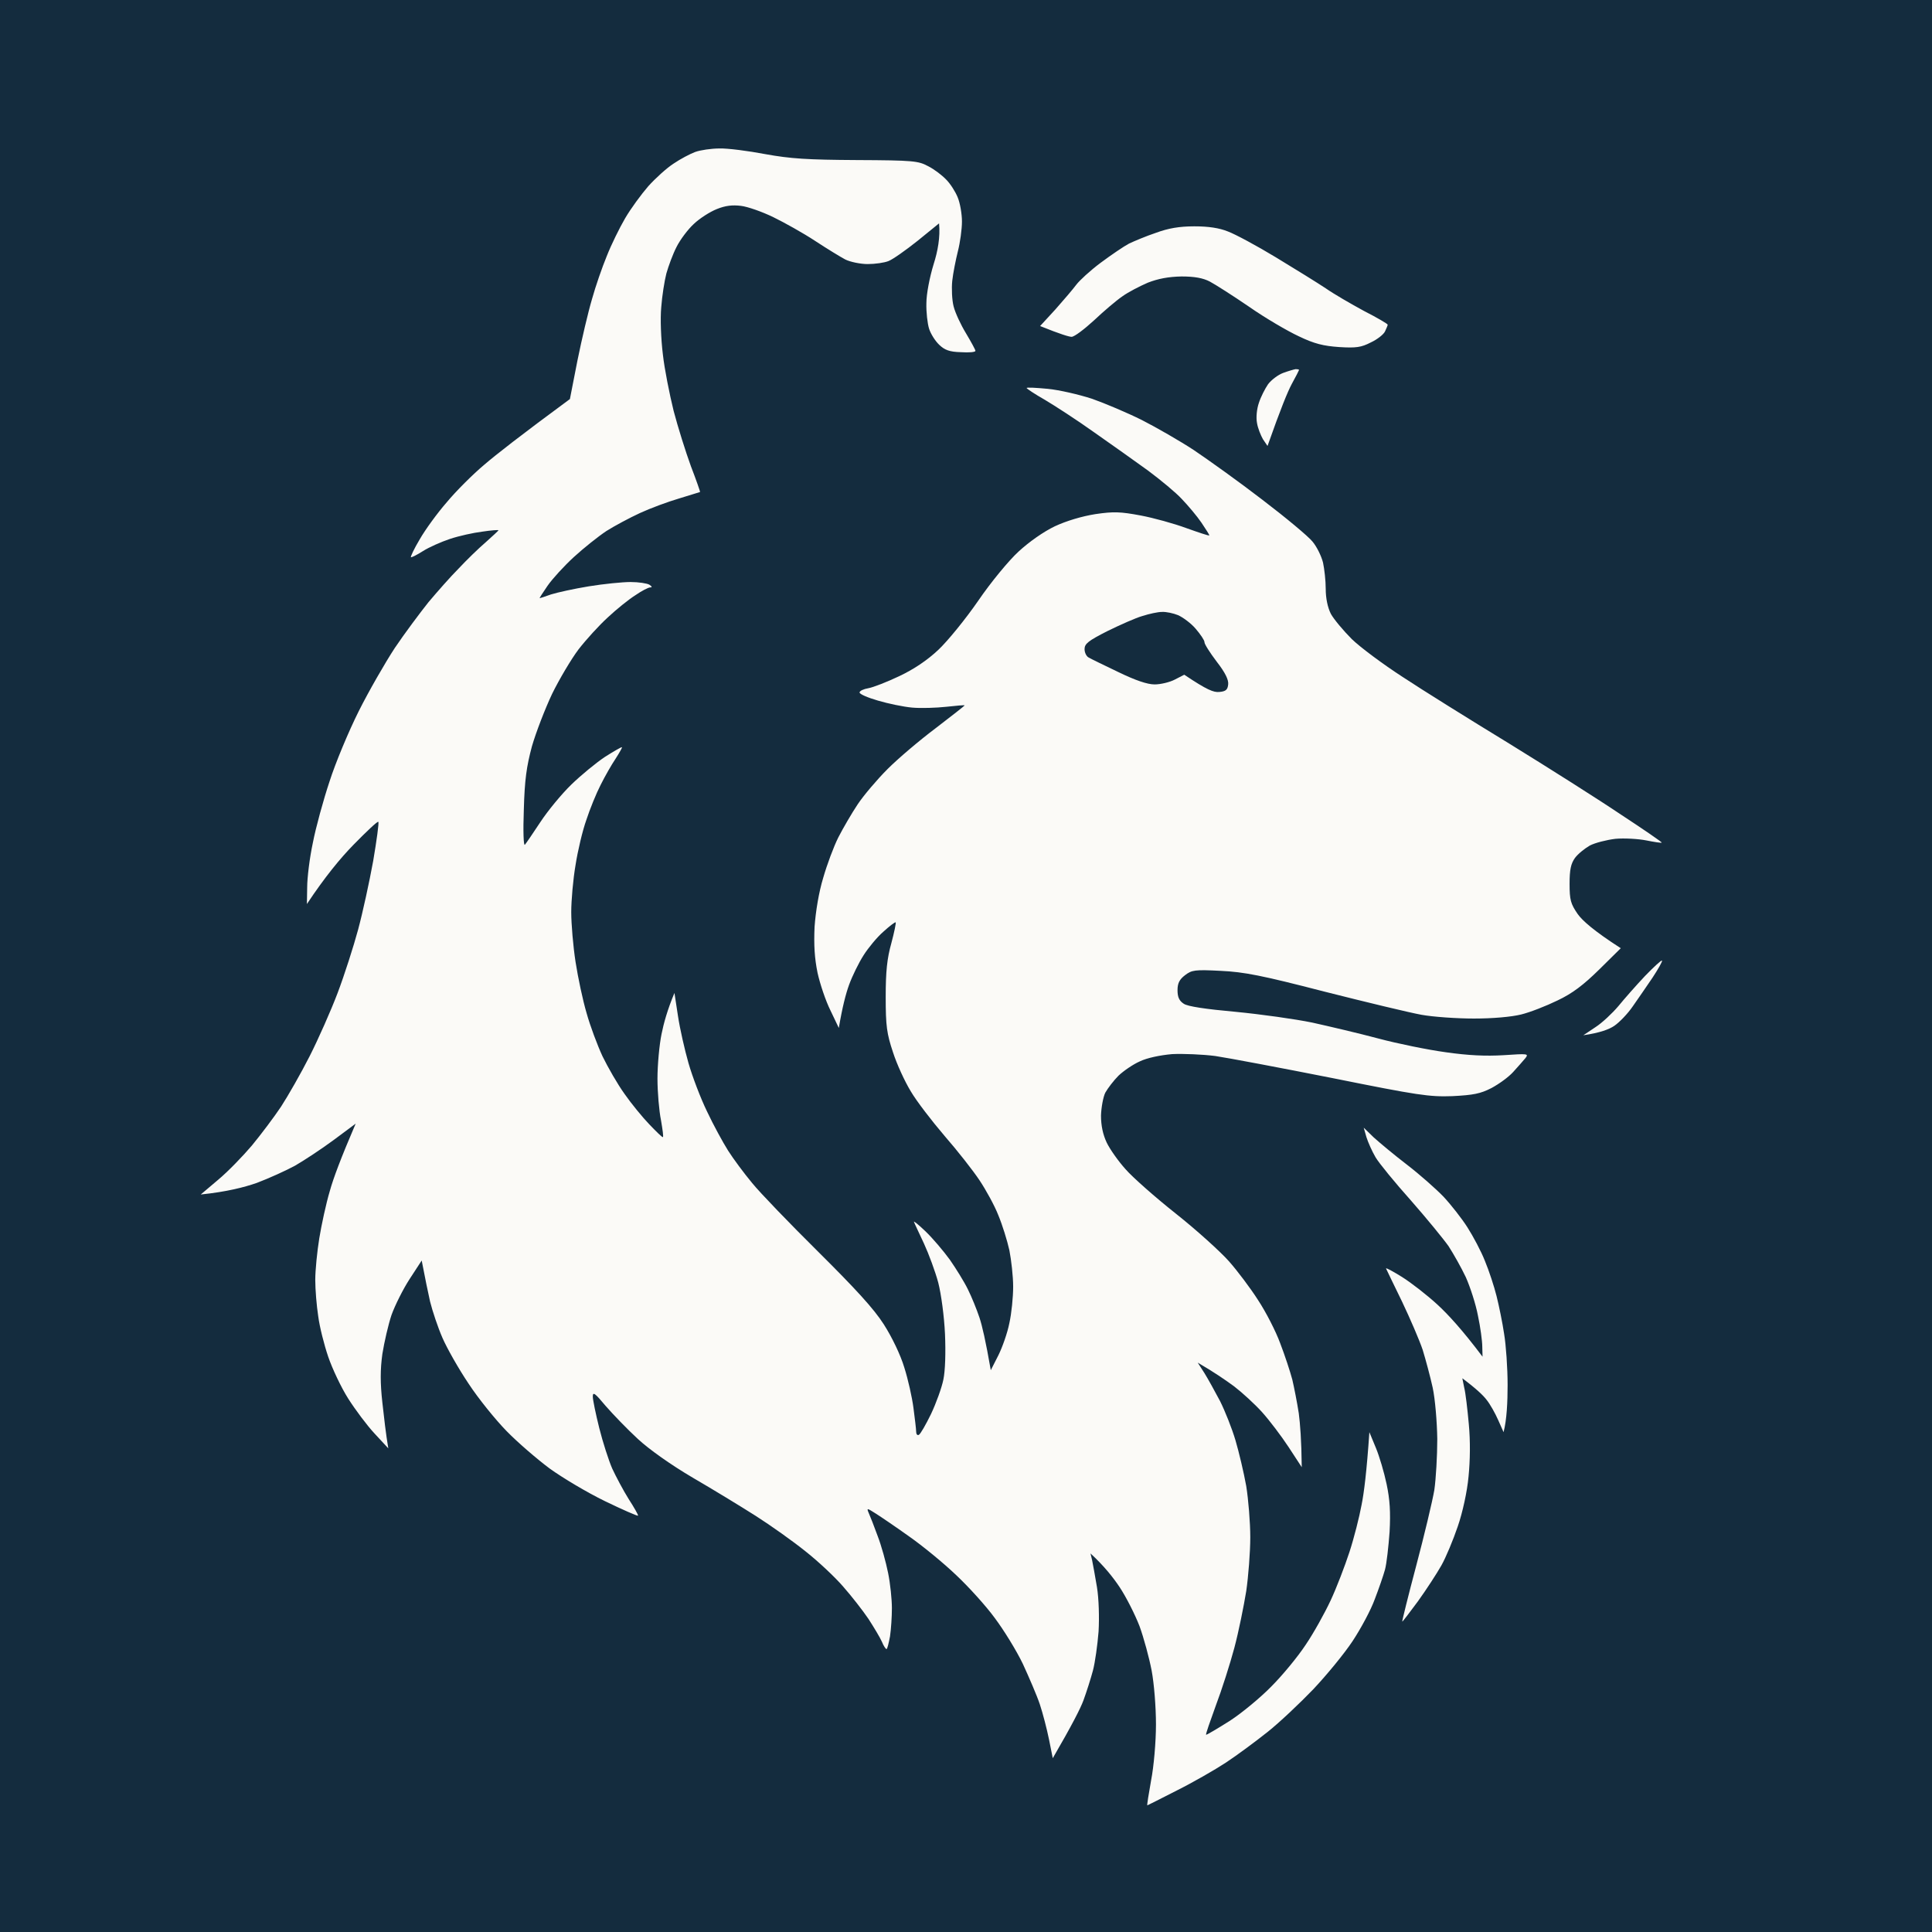
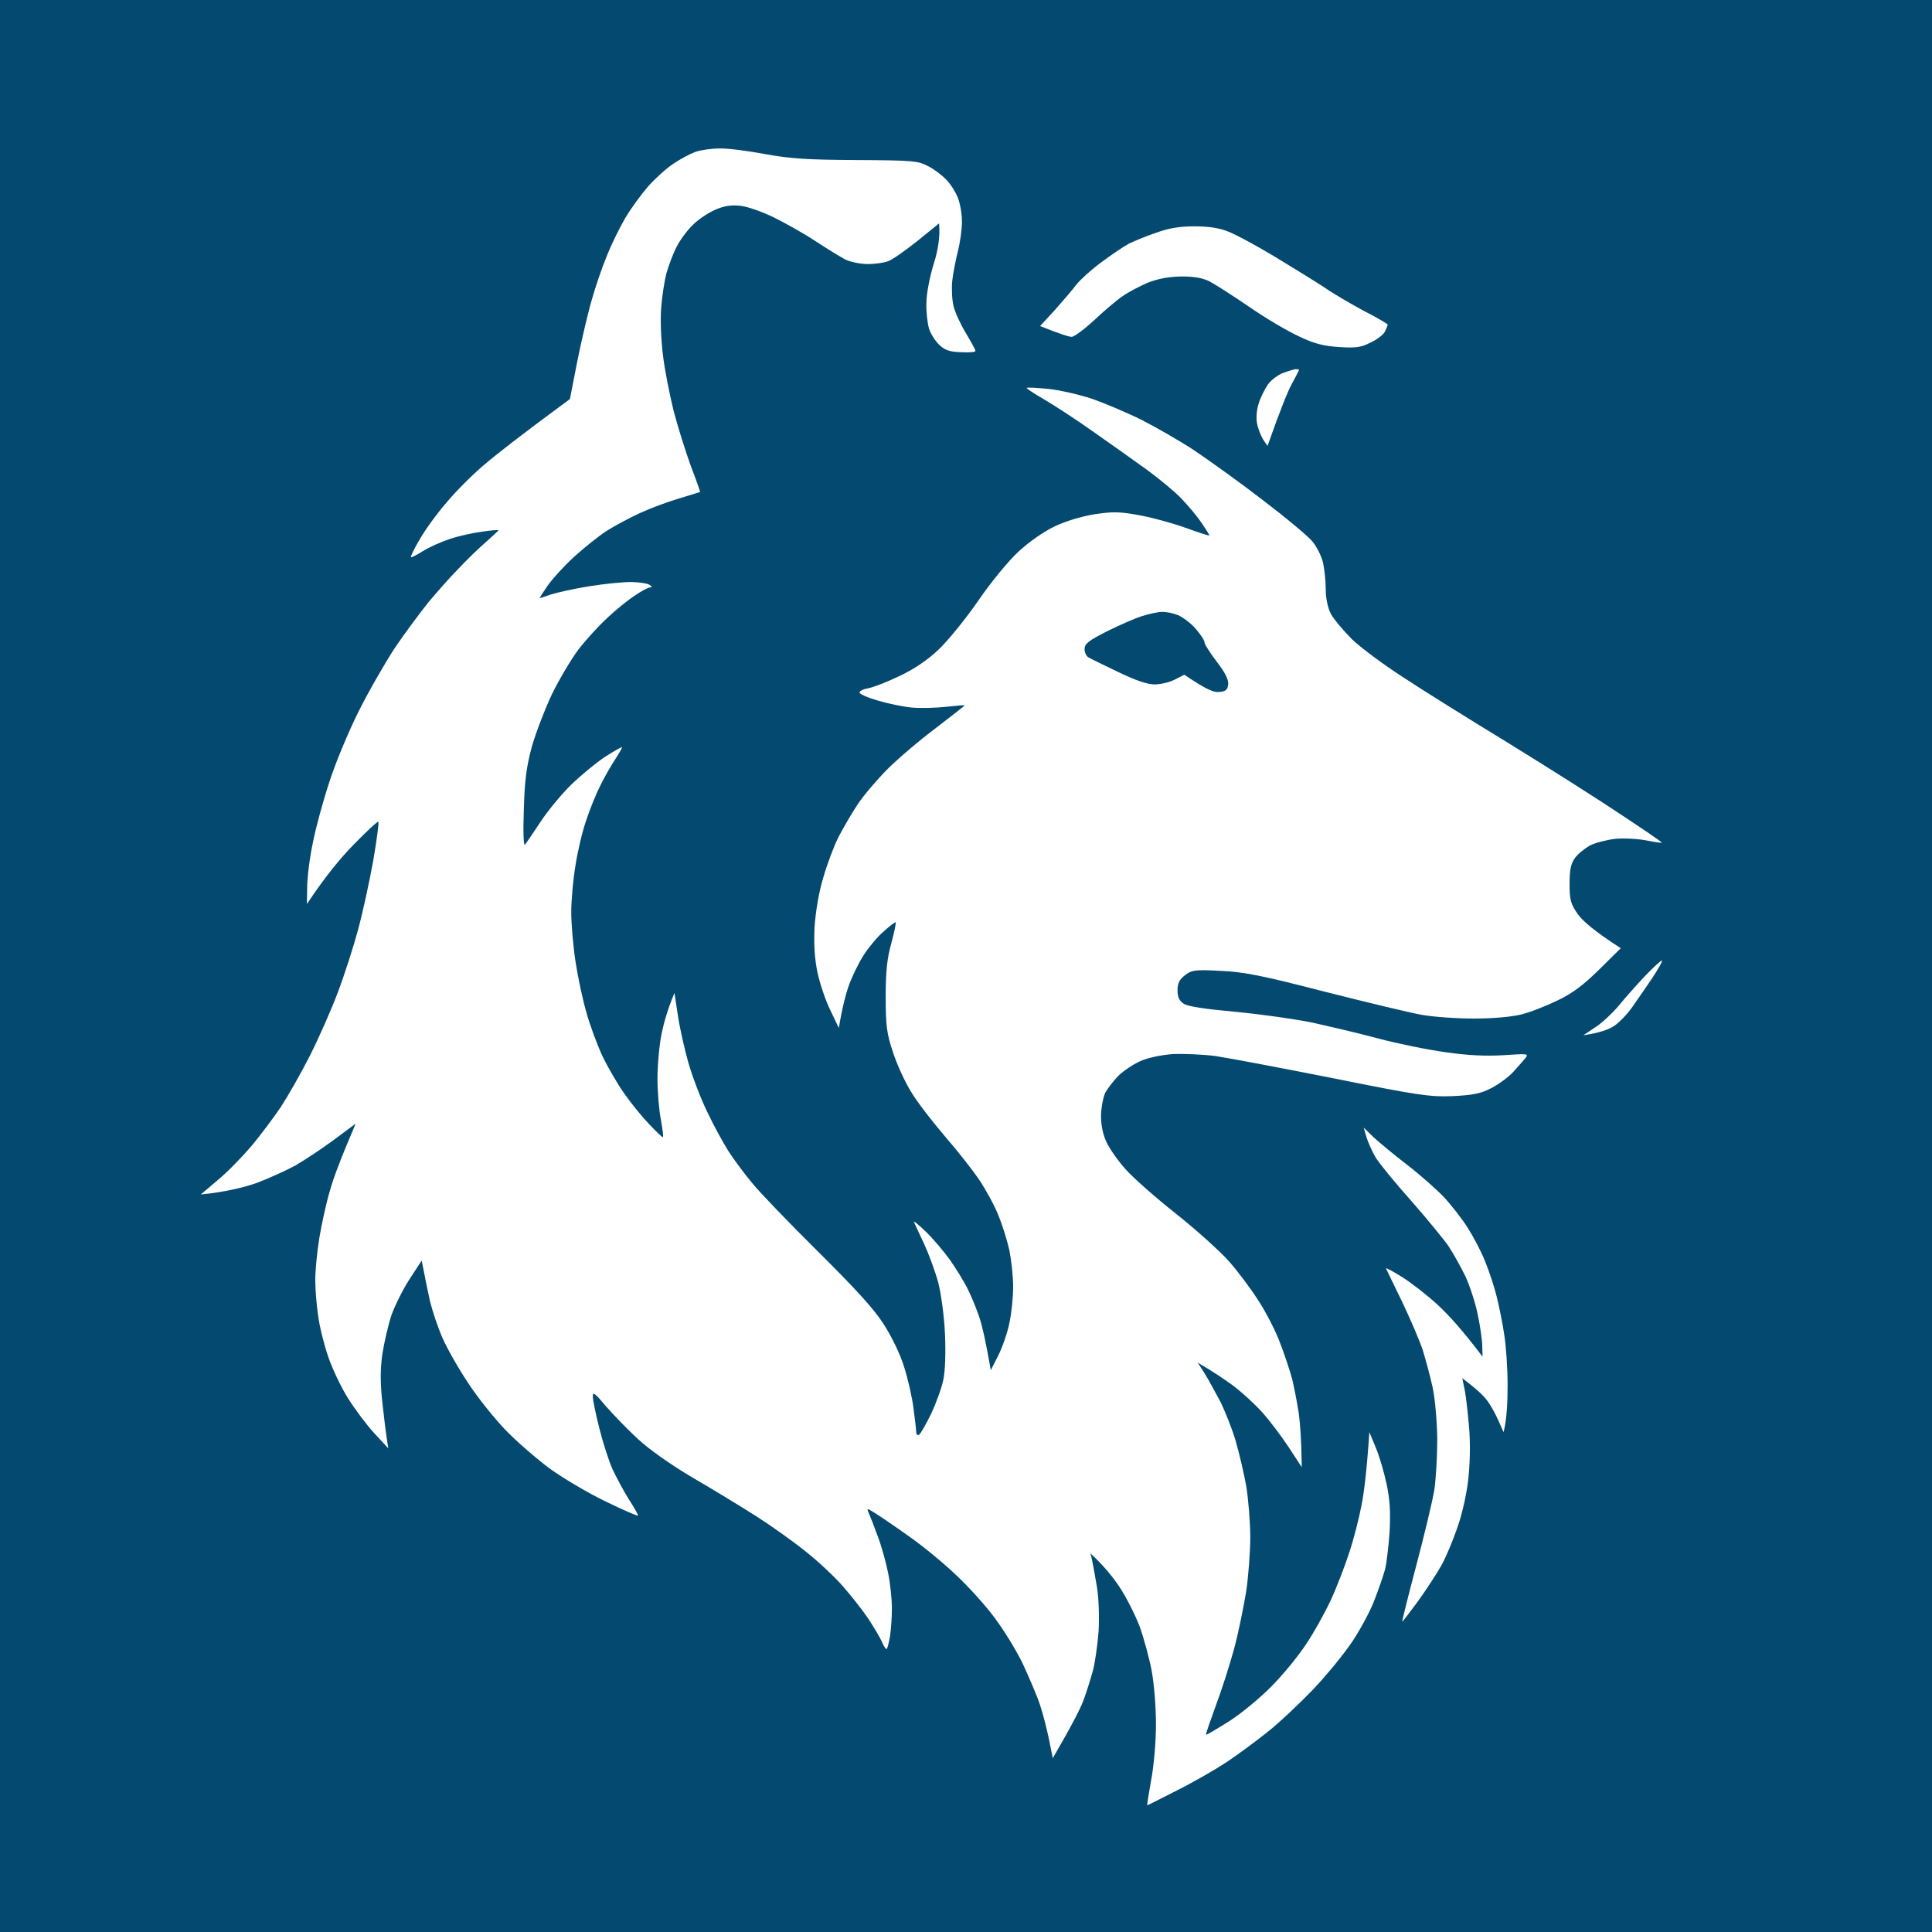
<svg xmlns="http://www.w3.org/2000/svg" version="1.2" viewBox="0 0 717 717" width="717" height="717">
  <style>
- 		.s0 { fill: #142c3e } 
- 		.s1 { fill: #fbfaf7 } 
+ 		.s0 { fill: #044a70 }
+ 		.s1 { fill: #ffffff }
	</style>
  <g id="Background">
    <path id="Path 0" class="s0" d="m-153 479v512h1024v-1024h-1024z" />
    <path id="Path 1" fill-rule="evenodd" class="s1" d="m267 55.1c3-0.1 10.7 0.9 17 2.1 9.4 1.7 15.6 2.1 34 2.2 21 0.1 22.8 0.3 26.5 2.3 2.2 1.1 5.2 3.4 6.7 5 1.5 1.5 3.4 4.5 4.2 6.5 0.9 2.1 1.6 6.2 1.6 9 0 2.9-0.7 7.9-1.5 11-0.8 3.2-1.8 8.2-2.1 11-0.3 2.9-0.1 7.2 0.5 9.5 0.6 2.4 2.7 6.9 4.6 10 1.9 3.2 3.5 6.1 3.5 6.5 0 0.5-2.4 0.7-5.4 0.5-4.2-0.1-6-0.8-8-2.7-1.5-1.4-3.2-4.1-3.8-6-0.6-1.9-1.1-6.2-1-9.5 0-3.4 1.2-9.6 2.7-14.5 1.5-4.7 2.5-10 2-15.1l-8 6.5c-4.4 3.5-9.2 6.9-10.8 7.5-1.5 0.6-4.9 1.1-7.7 1.1-2.7 0-6.5-0.8-8.3-1.7-1.7-0.9-6.8-4-11.2-6.9-4.4-2.9-11.4-6.8-15.5-8.8-4.1-2-9.5-3.9-12-4.2-3.2-0.4-5.8-0.1-9 1.2-2.5 1-6.3 3.4-8.5 5.5-2.2 2-5.1 5.9-6.4 8.5-1.4 2.7-3 7.1-3.8 9.9-0.7 2.7-1.6 8.4-1.9 12.5-0.4 4.3-0.1 11.8 0.6 17.5 0.6 5.5 2.5 14.9 4 21 1.6 6.1 4.5 15.3 6.4 20.5 2 5.2 3.5 9.5 3.4 9.6-0.2 0.1-3.7 1.1-7.8 2.4-4.1 1.2-10.6 3.6-14.5 5.4-3.9 1.8-9.5 4.8-12.5 6.7-3 2-8.4 6.3-12 9.6-3.6 3.3-8 8.1-9.8 10.7-1.7 2.5-3.1 4.6-2.9 4.6 0.1 0 2-0.6 4.2-1.4 2.2-0.7 8.5-2.1 14-3 5.5-0.9 12.5-1.6 15.5-1.6 3 0 6.2 0.5 7 1q1.5 1 0.3 1c-0.7 0-3.2 1.3-5.5 2.9-2.4 1.5-7 5.2-10.2 8.2-3.3 3-8.1 8.3-10.9 11.9-2.7 3.6-7.1 11-9.8 16.5-2.6 5.5-6 14.3-7.5 19.5-2 7.5-2.7 12.4-3 23.5-0.3 8-0.1 13.6 0.4 13 0.5-0.6 3.1-4.4 5.8-8.5 2.7-4.1 7.8-10.3 11.4-13.8 3.6-3.5 9.2-8.1 12.5-10.3 3.3-2.1 6.1-3.7 6.3-3.6 0.2 0.1-0.9 2-2.3 4.2-1.5 2.2-4 6.6-5.6 9.8-1.6 3.1-4 9-5.3 13-1.4 3.9-3.2 11.5-4 16.7-0.9 5.2-1.6 13.1-1.6 17.5 0 4.4 0.7 12.7 1.6 18.5 0.9 5.8 2.7 14.3 4.1 19 1.3 4.7 4 11.9 5.9 16 2 4.1 5.6 10.4 8.2 14 2.5 3.6 6.7 8.7 9.2 11.3 2.5 2.6 4.7 4.8 5 4.7 0.3 0-0.1-2.8-0.7-6.3-0.7-3.4-1.3-10.4-1.3-15.4 0-5.1 0.7-12.6 1.5-16.5 0.8-4 2.2-9.1 4.8-15.3l1.3 8.5c0.7 4.7 2.5 12.6 3.9 17.5 1.4 4.9 4.5 13.1 6.9 18 2.3 4.9 5.9 11.5 7.8 14.5 1.9 3 5.9 8.4 8.9 12 2.9 3.6 14 15.1 24.5 25.5 13.9 13.8 20.7 21.2 24.4 27 3 4.7 6.2 11.3 7.6 16 1.4 4.4 2.9 11.1 3.4 15 0.5 3.9 1 7.8 1 8.8 0 0.9 0.4 1.5 1 1.2 0.6-0.3 2.6-3.8 4.5-7.7 1.9-4 4-9.8 4.6-12.8 0.7-3.3 0.9-10.1 0.6-17-0.3-6.5-1.4-14.7-2.5-19-1.1-4.1-3.5-10.6-5.3-14.5-1.8-3.9-3.5-7.4-3.7-8-0.3-0.6 1.7 1 4.3 3.5 2.6 2.5 6.6 7.2 9 10.5 2.3 3.3 5.4 8.3 6.7 11 1.4 2.8 3.3 7.5 4.3 10.5 1 3 2.3 8.6 4.2 19.5l2.8-5.5c1.5-3 3.4-8.4 4.1-12 0.8-3.6 1.4-9.6 1.4-13.5 0-3.9-0.7-9.9-1.4-13.5-0.8-3.6-2.6-9.4-4.1-13-1.4-3.6-4.6-9.4-7-13-2.4-3.6-8.2-11-13-16.5-4.7-5.5-10.4-12.9-12.5-16.5-2.2-3.6-5.2-10.1-6.6-14.5-2.3-6.9-2.7-9.7-2.7-20.5 0-9.5 0.5-14.3 2.1-20 1.1-4.1 1.8-7.6 1.6-7.7-0.2-0.2-2.3 1.4-4.6 3.5-2.3 2-5.6 6-7.3 8.7-1.8 2.8-4.2 7.7-5.4 11-1.2 3.3-2.5 8.3-3.8 16l-3.1-6.5c-1.8-3.6-3.9-9.9-4.8-14-1.1-5.4-1.4-10.2-1.1-17 0.4-5.7 1.6-13 3.2-18.2 1.4-4.9 3.9-11.6 5.6-15 1.8-3.5 5-9 7.2-12.3 2.2-3.3 7.2-9.2 11.1-13.1 3.9-3.9 11.9-10.7 17.9-15.2 5.9-4.5 10.7-8.3 10.7-8.4 0-0.2-3.1 0.1-6.8 0.5-3.7 0.4-9.4 0.6-12.7 0.3-3.3-0.3-9-1.5-12.7-2.6-3.8-1.1-6.8-2.4-6.8-3 0-0.6 1.5-1.3 3.3-1.6 1.7-0.3 6.9-2.3 11.5-4.5 5.3-2.5 10.4-5.9 14.5-9.8 3.4-3.2 10-11.3 14.7-18.1 4.7-6.9 11.4-15 15-18.3 3.9-3.6 9.3-7.4 13.5-9.4 4.3-2 10-3.7 15-4.5 6.8-1 9.3-0.9 16.8 0.5 4.8 0.9 12.4 3 17 4.7 4.5 1.6 8.3 2.9 8.5 2.7 0.1-0.1-1.2-2.2-2.9-4.7-1.7-2.5-5-6.4-7.3-8.8-2.2-2.4-7.9-7.1-12.6-10.6-4.7-3.4-13.7-9.8-20-14.2-6.3-4.5-14.5-9.8-18.2-12-3.7-2.1-6.7-4.1-6.8-4.4 0-0.3 3.5-0.1 7.8 0.3 4.2 0.4 11.6 2.1 16.5 3.7 4.8 1.7 13.1 5.2 18.5 7.9 5.3 2.7 14 7.7 19.2 11.1 5.2 3.5 16.7 11.7 25.4 18.4 8.8 6.7 17.2 13.7 18.7 15.6 1.6 1.9 3.3 5.4 3.9 7.8 0.5 2.3 1 6.7 1 9.7 0 3.5 0.7 6.9 1.9 9.3 1.1 2 4.6 6.2 7.8 9.4 3.2 3.1 11.7 9.4 18.8 14 7.1 4.7 24.9 15.8 39.5 24.7 14.6 9 33.4 20.9 41.7 26.5 8.4 5.5 15.2 10.2 15 10.3-0.1 0.2-2.7-0.2-5.7-0.8-3-0.6-8.2-0.9-11.5-0.6-3.3 0.4-7.6 1.5-9.5 2.5-1.9 1.1-4.4 3.1-5.5 4.6-1.5 2.1-2 4.3-2 9.6 0 6 0.4 7.4 3 11.2 1.7 2.4 5.9 6.2 16 12.7l-8 7.9c-5.9 5.8-10 8.9-15.5 11.5-4.1 2-10.2 4.4-13.5 5.2-3.7 0.9-10.5 1.5-17.5 1.5-6.3 0-15.1-0.6-19.5-1.4-4.4-0.8-20.6-4.7-36-8.6-23.2-6-29.8-7.3-38.5-7.7-9.6-0.5-10.7-0.3-13.2 1.6-2.1 1.6-2.8 3-2.8 5.6 0 2.5 0.6 3.9 2.3 5 1.4 1 8.1 2 19.2 3 9.4 0.9 22.2 2.7 28.5 4 6.3 1.4 17.4 4 24.5 5.9 7.1 1.9 18.4 4.2 25 5.1 8.4 1.2 14.8 1.5 21.5 1.1 9-0.6 9.4-0.6 8.1 1.1-0.8 1-2.9 3.3-4.5 5.1-1.7 1.9-5.3 4.5-8.1 6-4.1 2.1-6.7 2.6-14.5 3-8.6 0.3-12.7-0.3-44.5-6.7-19.2-3.8-38.8-7.5-43.5-8.2-4.7-0.6-11.9-0.9-16-0.7-4.5 0.4-9.3 1.4-12 2.7-2.5 1.1-6 3.5-7.9 5.3-1.8 1.8-4 4.7-4.9 6.3-0.8 1.6-1.5 5.5-1.6 8.5 0 3.7 0.7 7 2.1 10 1.2 2.5 4.3 6.9 7 9.9 2.6 3 11.1 10.5 18.8 16.6 7.7 6.1 16.5 14.1 19.6 17.6 3.1 3.5 8 10 10.8 14.4 2.9 4.4 6.6 11.6 8.2 16 1.7 4.4 3.7 10.5 4.5 13.5 0.7 3 1.8 8.6 2.4 12.5 0.5 3.9 1 9.9 1.1 20l-4.9-7.5c-2.7-4.1-7.1-9.9-9.8-12.9-2.7-3-7.4-7.3-10.4-9.6-3-2.2-7.3-5.2-13.5-8.8l2.5 3.9c1.3 2.1 3.9 6.8 5.8 10.4 1.8 3.6 4.4 10.1 5.7 14.5 1.3 4.4 3.1 12 4 17 0.8 5 1.5 13.5 1.5 19 0 5.5-0.7 14.5-1.5 20-0.9 5.5-2.8 15-4.4 21-1.6 6-4.7 15.7-6.9 21.5-2.1 5.8-3.8 10.6-3.6 10.8 0.2 0.1 4.1-2.2 8.7-5.1 4.5-2.9 11.5-8.7 15.5-12.8 4.1-4.1 9.8-11 12.7-15.4 3-4.4 7.1-11.8 9.3-16.5 2.2-4.7 5.3-12.8 7-18 1.7-5.2 3.7-13.1 4.5-17.5 0.9-4.4 1.9-12.3 2.9-27l2.4 5.8c1.3 3.1 3.1 9.2 4 13.5 1.2 5.7 1.5 10.3 1.1 17.7-0.4 5.5-1.1 11.8-1.7 14-0.6 2.2-2.3 7.1-3.8 11-1.4 3.9-5.1 10.8-8.2 15.5-3.1 4.7-9.7 12.7-14.6 17.9-4.9 5.1-12.5 12.3-16.9 15.8-4.4 3.5-11.4 8.7-15.5 11.4-4.1 2.7-12.3 7.4-18.3 10.4-5.9 3-10.8 5.5-10.9 5.5-0.2 0 0.5-4.2 1.4-9.3 1-5.1 1.8-14.3 1.8-20.7 0-6.6-0.7-15.2-1.6-20-0.9-4.7-2.9-12.1-4.5-16.5-1.7-4.4-5-10.9-7.4-14.5-2.4-3.6-5.8-7.9-10.8-12.5l0.6 2.5c0.3 1.4 1.1 5.9 1.8 10 0.7 4.3 0.9 11.3 0.6 16.5-0.4 5-1.3 11.5-2.1 14.5-0.8 3-2.4 8-3.5 11-1.1 3-4.2 9.1-11.4 21.5l-1.4-7c-0.8-3.9-2.3-9.7-3.4-13-1.1-3.3-4-10-6.3-15-2.4-5-7.1-12.6-10.4-17-3.2-4.4-9.7-11.6-14.4-16-4.6-4.4-12.4-10.8-17.4-14.3-4.9-3.5-10.5-7.3-12.4-8.5-3.3-2.1-3.4-2.1-2.6-0.2 0.5 1.1 2 4.9 3.3 8.5 1.4 3.6 3.1 9.8 3.9 13.8 0.8 3.9 1.4 9.8 1.4 13 0 3.1-0.3 7.8-0.7 10.5-0.5 2.6-1 4.7-1.3 4.7-0.3 0-1.1-1.2-1.7-2.7-0.7-1.6-3-5.4-5-8.5-2.1-3.1-6.3-8.5-9.4-12-3-3.5-9.3-9.4-14-13.1-4.6-3.7-12.9-9.6-18.4-13.1-5.5-3.5-16-9.9-23.4-14.2-8-4.7-16.2-10.5-20.4-14.4-3.9-3.6-9.2-9.1-11.9-12.2-4-4.8-4.8-5.4-4.8-3.5 0 1.2 1.1 6.5 2.4 11.7 1.3 5.2 3.5 12 4.8 15 1.4 3 4.1 8.1 6.1 11.3 2 3.1 3.6 5.9 3.5 6.2-0.2 0.2-5.7-2.2-12.3-5.4-6.6-3.2-15.8-8.7-20.5-12.1-4.7-3.5-11.9-9.7-16-13.9-4.1-4.2-10.5-12.1-14.1-17.6-3.7-5.5-8-13.1-9.7-17-1.7-3.9-3.7-9.9-4.6-13.5-0.8-3.6-1.8-8.4-3.1-15.2l-4.5 6.9c-2.4 3.7-5.4 9.7-6.7 13.3-1.2 3.6-2.7 10.1-3.4 14.5-0.8 5.8-0.8 10.8 0 18 0.6 5.5 1.3 11.6 2.2 17l-5.1-5.5c-2.8-3-7.2-8.9-9.8-13-2.6-4.1-5.9-11.1-7.4-15.5-1.5-4.4-3.2-11.1-3.7-15-0.6-3.9-1.1-9.9-1.1-13.5 0-3.6 0.7-10.6 1.5-15.5 0.8-4.9 2.5-12.8 3.9-17.5 1.3-4.7 4.1-12.2 9.6-25l-8.2 6.1c-4.6 3.4-11 7.6-14.3 9.5-3.3 1.8-9.7 4.7-14.2 6.4-4.6 1.6-11.1 3.3-20.8 4.3l6.5-5.5c3.6-3 9.2-8.8 12.5-12.7 3.3-4 8.2-10.5 10.8-14.4 2.6-4 7.4-12.4 10.6-18.7 3.2-6.3 7.9-16.9 10.4-23.5 2.5-6.6 5.9-17.2 7.6-23.5 1.7-6.3 4.2-17.8 5.6-25.5 1.3-7.7 2.2-14.2 1.9-14.5-0.3-0.3-4.4 3.6-9.2 8.5-4.8 4.9-10.6 11.9-17.3 22l0.1-6.2c0-3.5 0.9-10.9 2.1-16.5 1.1-5.7 3.9-15.9 6.2-22.8 2.2-6.9 7.1-18.6 10.8-26 3.7-7.4 9.8-18 13.4-23.5 3.7-5.5 9.4-13.1 12.5-17 3.2-3.8 8.2-9.5 11.2-12.5 2.9-3.1 7.4-7.5 10.1-9.8 2.6-2.3 4.7-4.3 4.7-4.4 0-0.2-2.7 0-6 0.5-3.3 0.4-8.7 1.6-12 2.7-3.3 1.1-7.8 3.1-10 4.5-2.2 1.4-4.2 2.4-4.5 2.3-0.2-0.2 1.2-3.2 3.3-6.7 2-3.5 6.5-9.7 10-13.7 3.4-4.1 9.7-10.4 14-14 4.2-3.6 13.1-10.6 31.7-24.3l2.8-14.3c1.6-7.9 4-18.1 5.4-22.8 1.3-4.7 3.8-11.9 5.5-16 1.6-4.1 4.7-10.4 6.8-14 2.1-3.6 6-8.9 8.6-11.9 2.7-3 6.9-6.8 9.4-8.4 2.5-1.7 6.1-3.6 8-4.3 1.9-0.7 6-1.3 9-1.3zm176.3 28.9c5.2 0 9.2 0.6 12.4 1.9 2.7 1 10.7 5.3 17.8 9.6 7.1 4.3 15.5 9.5 18.5 11.5 3 2.1 9.4 5.8 14.2 8.4 4.9 2.5 8.8 4.8 8.8 5.1 0 0.3-0.5 1.4-1 2.5-0.5 1.1-2.9 3-5.3 4.1-3.5 1.8-5.4 2.1-11.7 1.7-5.8-0.4-9.2-1.2-15-4-4.1-1.9-12.5-6.8-18.5-11-6-4.1-12.6-8.3-14.5-9.3-2.5-1.3-5.6-1.9-10.5-1.9-4.9 0.1-8.6 0.8-12.5 2.3-3 1.3-7.3 3.5-9.5 5.1-2.2 1.5-6.9 5.5-10.5 8.9-3.6 3.3-7.3 6.1-8.3 6.1-0.9 0-4-0.9-11.7-4l5.7-6.2c3.1-3.5 6.6-7.6 7.7-9.1 1.2-1.6 5.2-5.3 9.1-8.2 3.9-2.9 8.6-6.1 10.5-7.1 1.9-0.9 6.4-2.8 10-4 4.6-1.7 8.7-2.4 14.2-2.4zm37.5 53c0.7 0 1.3 0.1 1.3 0.3 0 0.1-1.2 2.5-2.7 5.2-1.5 2.8-4.1 9.1-9 23l-1.7-2.5c-0.8-1.4-1.9-4.1-2.2-6-0.4-2-0.1-5.2 0.7-7.5 0.7-2.2 2.3-5.3 3.4-6.9 1.2-1.6 3.7-3.5 5.6-4.2 1.9-0.7 4-1.3 4.6-1.4zm136 219.5c0.2 0.3-1.4 3.1-3.5 6.3-2.1 3.1-5.4 7.9-7.3 10.6-1.9 2.8-5 6-6.9 7.3-1.9 1.3-5.3 2.6-11.5 3.5l4.5-3c2.5-1.6 6.3-5.2 8.5-7.8 2.2-2.7 6.6-7.7 9.9-11.2 3.3-3.4 6.1-6 6.3-5.7zm-110.7 62l3.7 3.6c2.1 1.9 7.6 6.5 12.3 10.1 4.7 3.6 10.8 9 13.6 11.9 2.8 3 6.8 8.1 8.9 11.4 2.1 3.3 5.1 8.9 6.5 12.5 1.5 3.6 3.4 9.4 4.3 13 0.9 3.6 2.2 9.9 2.8 14 0.7 4.1 1.3 12.7 1.3 19 0 6.3-0.3 12.9-1.5 17.5l-2-4.5c-1.1-2.5-3-5.9-4.3-7.5-1.2-1.6-3.8-4.1-9-8l0.7 3.5c0.5 1.9 1.2 8 1.7 13.5 0.6 6.3 0.5 13.5-0.1 19.5-0.5 5.5-2.2 13.3-4 18.5-1.7 5-4.4 11.5-6.1 14.5-1.7 3-5.6 9-8.7 13.3-3.1 4.2-5.7 7.6-5.8 7.5-0.1-0.2 2.2-9.5 5.2-20.8 3-11.3 6-23.9 6.7-28 0.6-4.1 1.1-12.7 1.1-19-0.1-6.4-0.8-14.8-1.7-19-0.9-4.1-2.6-10.4-3.7-14-1.2-3.6-4.7-11.7-7.7-18-3.1-6.3-5.7-11.8-5.9-12.2-0.2-0.5 2.5 1 5.9 3.1 3.5 2.2 9.4 6.8 13.2 10.3 3.8 3.5 9.1 9.2 16.7 19.3l-0.1-3.7c0-2.1-0.7-7.3-1.6-11.5-0.8-4.3-2.9-10.7-4.5-14.3-1.7-3.6-4.6-8.7-6.4-11.5-1.9-2.7-8.2-10.4-14-17-5.9-6.6-11.8-13.8-13.1-16-1.3-2.2-2.8-5.6-3.4-7.5zm-449 298.5h36v108h78v30h-114zm246 8.5c6.4 0.2 15.4 1.1 20 2 4.7 0.9 11.8 2.6 15.8 3.8 4 1.2 7.3 2.4 7.2 2.7 0 0.3-1.5 6.4-3.3 13.5-2.4 9.2-3.7 13-4.7 12.9-0.8-0.1-5.5-1.4-10.5-2.8-4.9-1.5-13.9-3.4-20-4.3-8.7-1.3-12-1.3-16.2-0.4-3.8 0.8-6 1.9-7.8 4.1-1.4 1.7-2.5 4.3-2.5 6 0 1.7 1.1 4.2 2.4 5.8 1.4 1.6 5 3.6 8.8 4.9 3.5 1.3 13 3.8 21.1 5.8 8.1 1.9 17.3 4.8 20.5 6.4 3.2 1.6 7.4 4.7 9.4 6.8 2.1 2.1 4.8 6.1 6 8.8 1.8 4 2.3 6.8 2.3 14.5 0 7-0.5 11-1.9 15-1.3 3.5-3.8 7.4-7 10.9-2.8 2.9-7.3 6.6-10.1 8.2-2.7 1.5-8.6 3.7-13 4.9-6.1 1.6-11.1 2.1-21.5 2.1-7.4 0-16.6-0.5-20.5-1.1-3.8-0.6-10.1-1.9-14-3-3.8-1-9.5-2.8-18.5-6l9-27 7.3 3c4 1.7 12 4.2 17.7 5.6 7.1 1.8 13.5 2.7 19.5 2.7 5 0.1 10.6-0.4 12.5-1 2-0.7 4.8-2.6 6.3-4.2 1.5-1.7 2.7-4.2 2.7-5.6 0-1.4-0.6-3.9-1.5-5.5-0.9-1.8-3.1-3.8-5.7-5-2.3-1-11.9-3.8-21.3-6-9.3-2.2-19.7-5.3-23-6.8-3.3-1.6-7.9-4.6-10.3-6.8-2.4-2.1-5.5-6.4-7-9.4-2.3-4.8-2.7-6.7-2.6-15 0-8.3 0.4-10.3 2.8-15.5 1.6-3.3 4.1-7.6 5.6-9.5 1.5-1.9 4.9-4.9 7.6-6.7 2.7-1.8 7.5-4.2 10.7-5.3 3.2-1.1 8.1-2.4 11-3 2.9-0.5 10.4-0.7 16.7-0.5zm119-0.3c4.2-0.1 12 0.5 17.5 1.3 5.5 0.8 14.1 2.6 19 4 5 1.4 9.4 2.8 9.7 3.3 0.4 0.4-0.7 6.6-2.5 13.7-2.9 11.2-3.6 13-5.2 12.8-1.1-0.1-5.6-1.3-10-2.6-4.4-1.4-12.9-3.3-19-4.2-8.6-1.3-12.1-1.4-16.5-0.6-3.7 0.7-6.4 1.9-8.2 3.8-2.1 2.1-2.8 3.7-2.8 6.6 0 2.3 0.8 4.4 2 5.7 1.1 1.1 3.4 2.7 5 3.5 1.7 0.8 11.7 3.7 22.3 6.3 11.8 3 21.3 6 24.6 7.8 3 1.6 7.2 4.9 9.3 7.4 2.2 2.5 4.7 6.8 5.6 9.5 1.1 3.3 1.7 8.1 1.7 14 0 8.1-0.3 9.7-3.1 15.5-1.9 3.9-5.1 8.3-8 11-2.7 2.4-7.6 5.7-10.9 7.2-3.3 1.5-9.3 3.5-13.5 4.4-4.5 1-12.4 1.6-20 1.6-7.6 0-16-0.6-21.5-1.7-4.9-0.9-13-3-18-4.6-4.9-1.6-9.5-3.2-10.2-3.6-0.9-0.6-0.3-3.7 2.8-12.8 2.2-6.6 4.2-12.6 4.4-13.2 0.4-1 2.5-0.5 7.8 1.8 4 1.8 11.5 4.3 16.7 5.6 6.7 1.7 12.6 2.5 19.5 2.6 5.5 0.1 11.6-0.4 13.5-1.1 2-0.6 4.7-2.3 6-3.7 1.8-1.9 2.5-3.8 2.5-6.5 0-2.4-0.7-4.6-2-6-1.1-1.2-3.8-3.1-6-4.2-2.2-1.1-9.8-3.3-17-4.9-7.1-1.5-15.9-3.7-19.5-4.8-3.5-1.1-8.9-3.5-11.9-5.3-3-1.8-6.9-5.1-8.5-7.3-1.7-2.2-3.9-6.7-5-10-1.4-4.5-1.7-7.9-1.4-13.5 0.4-5.2 1.4-9.3 3.2-13.2 1.5-3.2 4.6-7.9 7-10.5 2.4-2.7 7-6.2 10.3-8 3.2-1.7 8.3-3.8 11.3-4.7 3.1-0.8 6.9-1.7 8.5-1.9 1.7-0.2 6.4-0.5 10.5-0.5zm191-0.1c4.7 0 11.7 0.6 15.5 1.4 3.9 0.8 9.5 2.7 12.5 4.2 3.1 1.5 8 5.2 11.1 8.2 3 3.1 7.1 8.7 9.1 12.6 2 3.9 4.4 10.1 5.4 14 1.3 5 1.8 11.1 1.9 36l-83.5 0.5 0.6 3.8c0.3 2 1.4 5.5 2.3 7.7 1 2.2 3.4 5.8 5.3 8 2 2.2 6 5.1 8.9 6.4 3.6 1.6 8 2.6 12.9 2.9 4.9 0.3 10.5-0.1 16-1.2 4.7-1 12-3.3 24-8.6l5.8 11.3c3.1 6.1 5.9 11.4 6 11.7 0.2 0.3-3.2 2.1-7.5 4.2-4.3 2-10.5 4.3-13.8 5.2-3.3 0.8-8.4 2-11.5 2.6-3 0.6-11.3 1.1-18.5 1.1-9.4 0-15-0.6-20.5-2-4.1-1-10.4-3.3-14-5.1-4-2-9-5.8-13-9.9-4.2-4.2-7.8-9-9.8-13.1-1.7-3.6-4.1-10.1-5.2-14.5-1.4-5.6-2-11.2-2-18.7 0-6 0.7-14.3 1.6-18.5 0.9-4.4 3.5-11.8 6-17 3.4-7.2 6-10.9 11.2-16.1 4.7-4.8 9-7.9 14.2-10.5 4.2-2.1 10.5-4.4 14-5.1 3.6-0.8 10.4-1.5 15-1.5zm-424 3.9h35v126h-35zm306 0h35v126h-35z" />
    <path id="Path 2" class="s0" d="m424 228.6c-2.5 0.7-8.3 3.3-13 5.6-7.1 3.6-8.5 4.7-8.5 6.7 0 1.3 0.7 2.7 1.5 3.1 0.8 0.5 5.8 2.9 11 5.4 6.4 3.1 10.8 4.6 13.5 4.6 2.2 0 5.6-0.8 7.5-1.8l3.5-1.8c8.5 5.7 10.9 6.6 13 6.4 2.4-0.2 3.1-0.8 3.3-2.8 0.2-1.7-1.1-4.4-4.3-8.5-2.5-3.3-4.6-6.6-4.5-7.2 0-0.7-1.5-2.9-3.3-5-1.7-2-4.7-4.2-6.5-5-1.7-0.7-4.4-1.3-6-1.2-1.5 0-4.7 0.7-7.2 1.5zm180 525.5c-2.5 1.1-6.2 3.5-8.4 5.2-2.2 1.9-5 5.7-6.6 9.2-1.6 3.3-3.1 7-3.4 8.3l-0.6 2.2h52c0-5.4-0.5-9.4-1.2-12.2-0.6-2.9-2.3-6.6-3.7-8.2-1.4-1.6-4.4-3.8-6.6-4.7-2.5-1.2-6.4-1.9-10.5-1.9-4.4 0-7.9 0.7-11 2.1z" />
  </g>
</svg>
